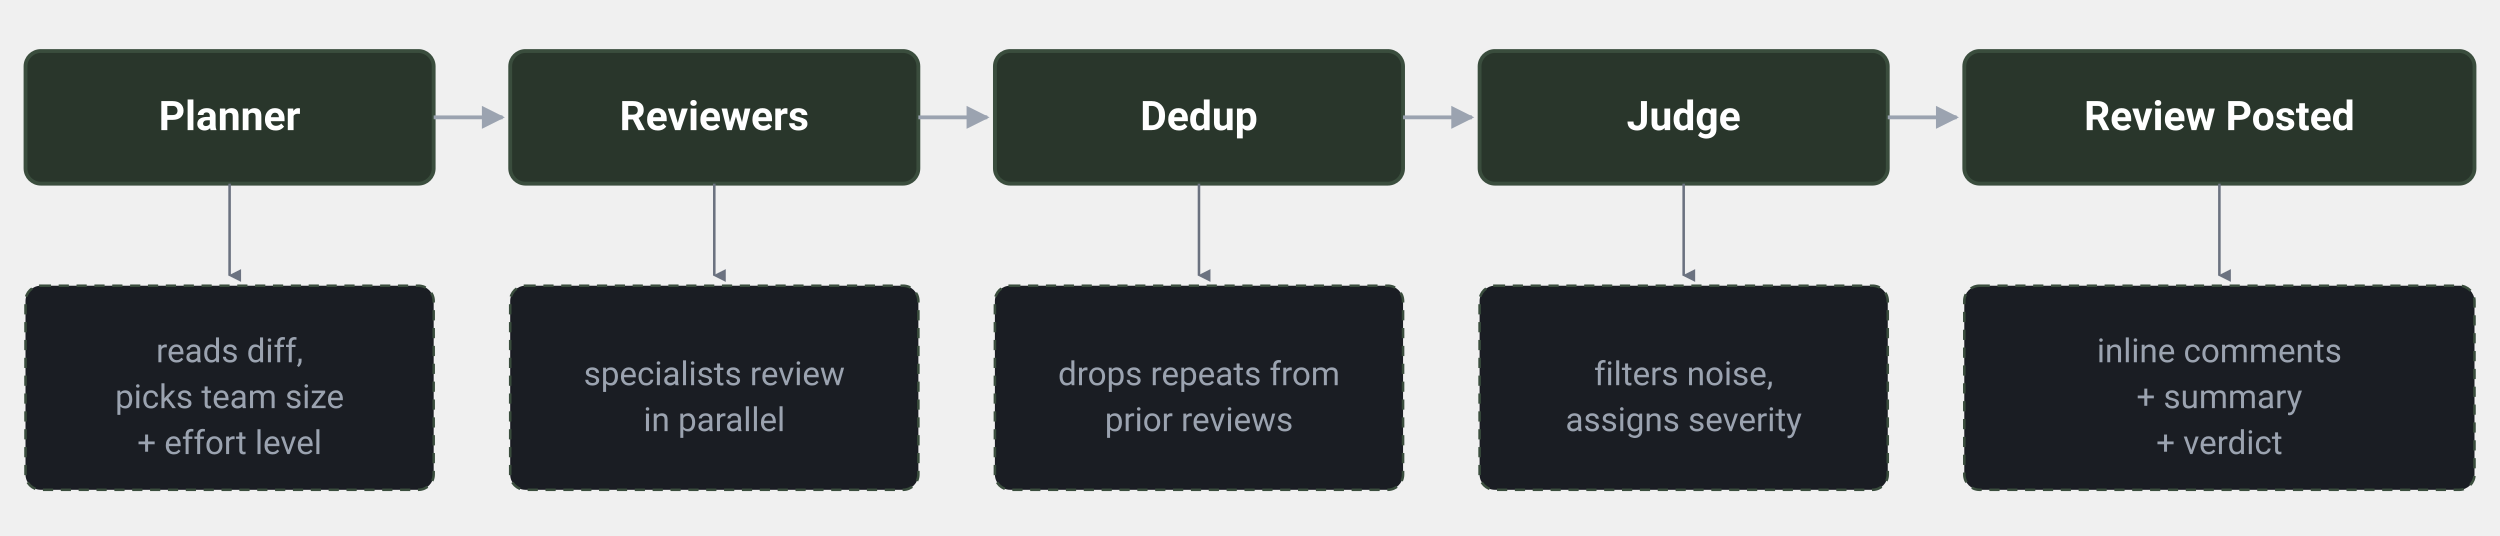
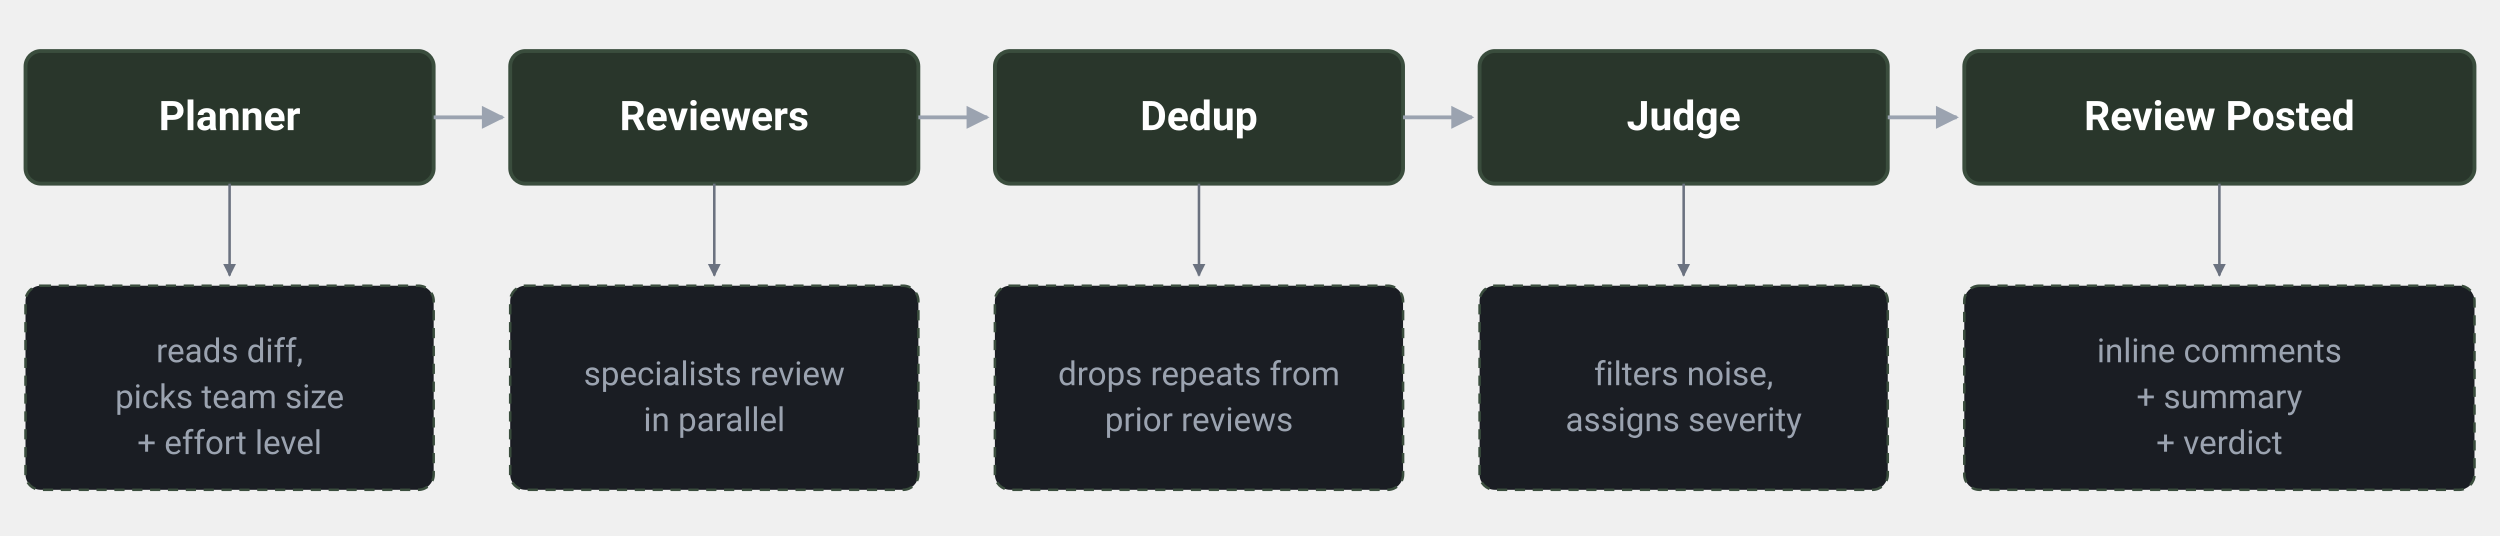
<svg xmlns="http://www.w3.org/2000/svg" viewBox="0 0 980 210" font-family="-apple-system, BlinkMacSystemFont, 'Segoe UI', Roboto, sans-serif">
  <defs>
    <marker id="arrow" viewBox="0 0 10 10" refX="9" refY="5" markerWidth="6" markerHeight="6" orient="auto">
      <path d="M 0 0 L 10 5 L 0 10 z" fill="#9ba3b0" />
    </marker>
-     <marker id="arrow-down" viewBox="0 0 10 10" refX="5" refY="9" markerWidth="5" markerHeight="5" orient="auto">
-       <path d="M 0 0 L 10 0 L 5 10 z" fill="#6b7280" />
+     <marker id="arrow-down" viewBox="0 0 10 10" refX="9" refY="5" markerWidth="5" markerHeight="5" orient="auto">
+       <path d="M 0 0 L 10 5 L 0 10 z" fill="#6b7280" />
    </marker>
  </defs>
  <rect x="10" y="20" width="160" height="52" rx="6" fill="#29362B" stroke="#3a4d3d" stroke-width="1.5" />
  <text x="90" y="51" text-anchor="middle" fill="#ffffff" font-size="16" font-weight="600">Planner</text>
  <line x1="170" y1="46" x2="197" y2="46" stroke="#9ba3b0" stroke-width="1.5" marker-end="url(#arrow)" />
  <rect x="200" y="20" width="160" height="52" rx="6" fill="#29362B" stroke="#3a4d3d" stroke-width="1.5" />
  <text x="280" y="51" text-anchor="middle" fill="#ffffff" font-size="16" font-weight="600">Reviewers</text>
  <line x1="360" y1="46" x2="387" y2="46" stroke="#9ba3b0" stroke-width="1.5" marker-end="url(#arrow)" />
  <rect x="390" y="20" width="160" height="52" rx="6" fill="#29362B" stroke="#3a4d3d" stroke-width="1.5" />
  <text x="470" y="51" text-anchor="middle" fill="#ffffff" font-size="16" font-weight="600">Dedup</text>
  <line x1="550" y1="46" x2="577" y2="46" stroke="#9ba3b0" stroke-width="1.5" marker-end="url(#arrow)" />
  <rect x="580" y="20" width="160" height="52" rx="6" fill="#29362B" stroke="#3a4d3d" stroke-width="1.5" />
  <text x="660" y="51" text-anchor="middle" fill="#ffffff" font-size="16" font-weight="600">Judge</text>
  <line x1="740" y1="46" x2="767" y2="46" stroke="#9ba3b0" stroke-width="1.5" marker-end="url(#arrow)" />
  <rect x="770" y="20" width="200" height="52" rx="6" fill="#29362B" stroke="#3a4d3d" stroke-width="1.5" />
  <text x="870" y="51" text-anchor="middle" fill="#ffffff" font-size="16" font-weight="600">Review Posted</text>
  <line x1="90" y1="72" x2="90" y2="108" stroke="#6b7280" stroke-width="1" marker-end="url(#arrow-down)" />
  <line x1="280" y1="72" x2="280" y2="108" stroke="#6b7280" stroke-width="1" marker-end="url(#arrow-down)" />
  <line x1="470" y1="72" x2="470" y2="108" stroke="#6b7280" stroke-width="1" marker-end="url(#arrow-down)" />
  <line x1="660" y1="72" x2="660" y2="108" stroke="#6b7280" stroke-width="1" marker-end="url(#arrow-down)" />
  <line x1="870" y1="72" x2="870" y2="108" stroke="#6b7280" stroke-width="1" marker-end="url(#arrow-down)" />
  <rect x="10" y="112" width="160" height="80" rx="6" fill="#1a1d23" stroke="#3a4d3d" stroke-width="1" stroke-dasharray="4 3" />
  <text x="90" y="142" text-anchor="middle" fill="#9ba3b0" font-size="13">reads diff,</text>
  <text x="90" y="160" text-anchor="middle" fill="#9ba3b0" font-size="13">picks team size</text>
  <text x="90" y="178" text-anchor="middle" fill="#9ba3b0" font-size="13">+ effort level</text>
  <rect x="200" y="112" width="160" height="80" rx="6" fill="#1a1d23" stroke="#3a4d3d" stroke-width="1" stroke-dasharray="4 3" />
  <text x="280" y="151" text-anchor="middle" fill="#9ba3b0" font-size="13">specialists review</text>
  <text x="280" y="169" text-anchor="middle" fill="#9ba3b0" font-size="13">in parallel</text>
  <rect x="390" y="112" width="160" height="80" rx="6" fill="#1a1d23" stroke="#3a4d3d" stroke-width="1" stroke-dasharray="4 3" />
  <text x="470" y="151" text-anchor="middle" fill="#9ba3b0" font-size="13">drops repeats from</text>
  <text x="470" y="169" text-anchor="middle" fill="#9ba3b0" font-size="13">prior reviews</text>
  <rect x="580" y="112" width="160" height="80" rx="6" fill="#1a1d23" stroke="#3a4d3d" stroke-width="1" stroke-dasharray="4 3" />
  <text x="660" y="151" text-anchor="middle" fill="#9ba3b0" font-size="13">filters noise,</text>
  <text x="660" y="169" text-anchor="middle" fill="#9ba3b0" font-size="13">assigns severity</text>
  <rect x="770" y="112" width="200" height="80" rx="6" fill="#1a1d23" stroke="#3a4d3d" stroke-width="1" stroke-dasharray="4 3" />
  <text x="870" y="142" text-anchor="middle" fill="#9ba3b0" font-size="13">inline comments</text>
  <text x="870" y="160" text-anchor="middle" fill="#9ba3b0" font-size="13">+ summary</text>
  <text x="870" y="178" text-anchor="middle" fill="#9ba3b0" font-size="13">+ verdict</text>
</svg>
